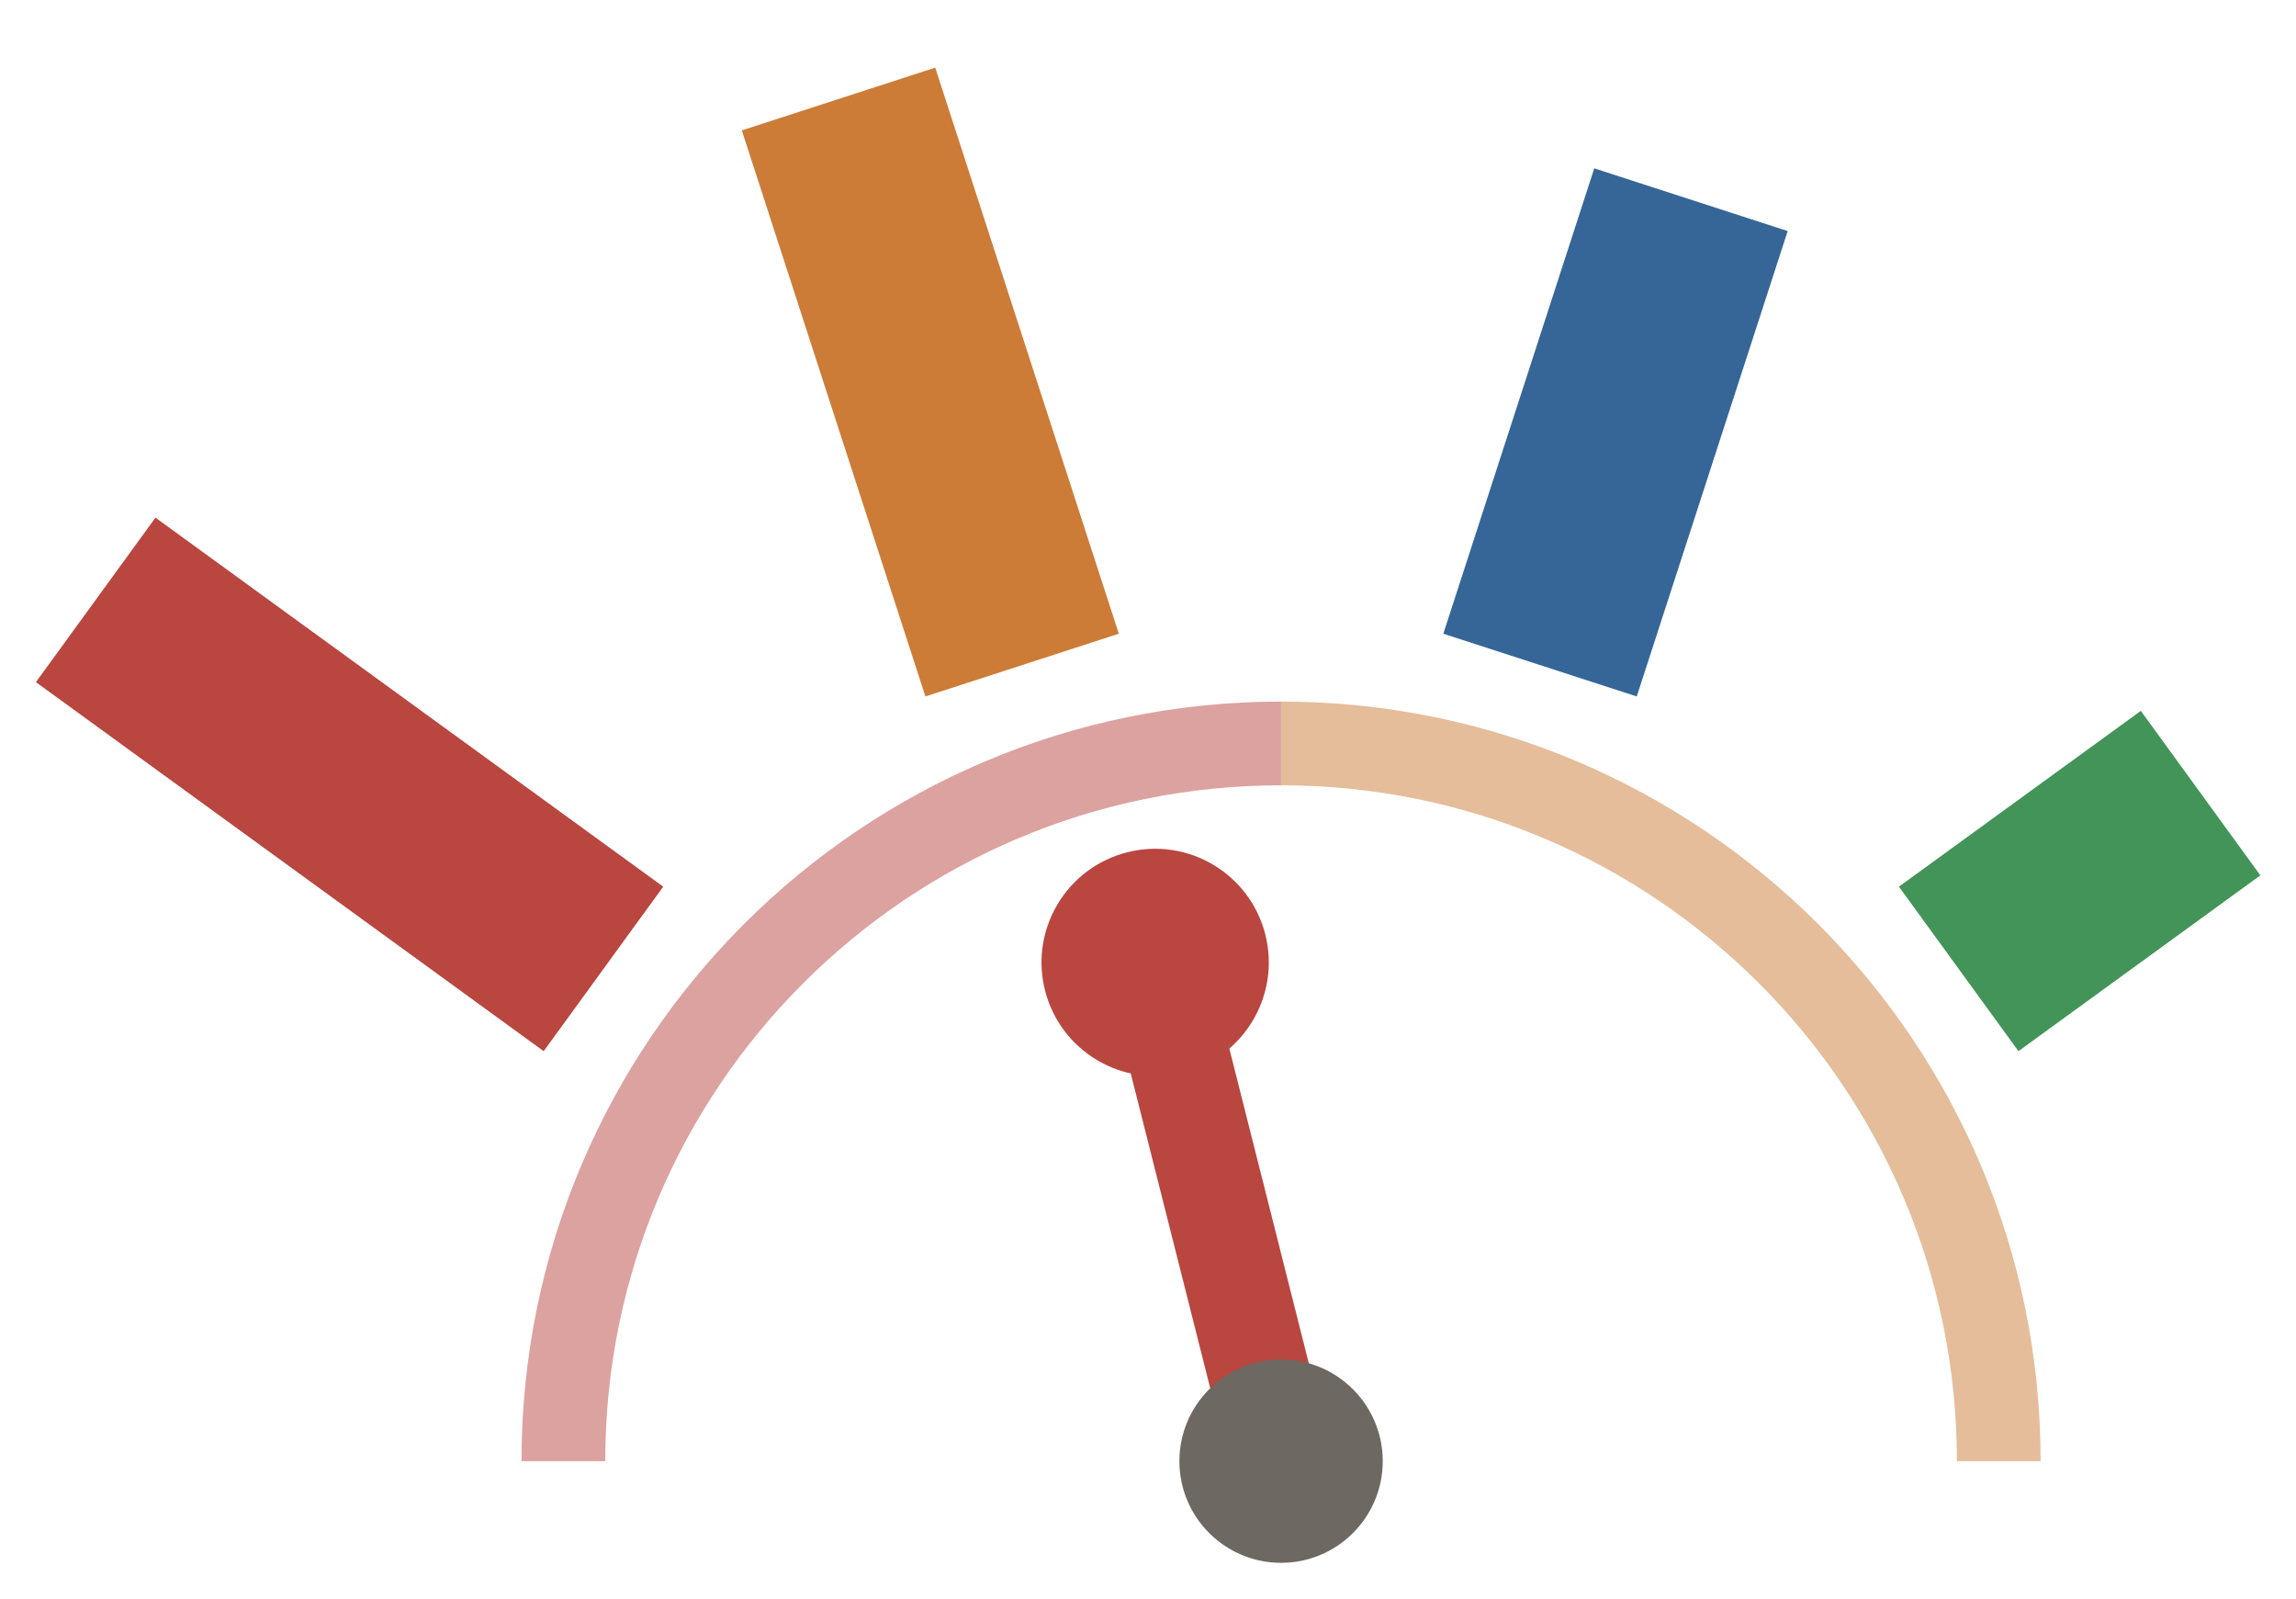
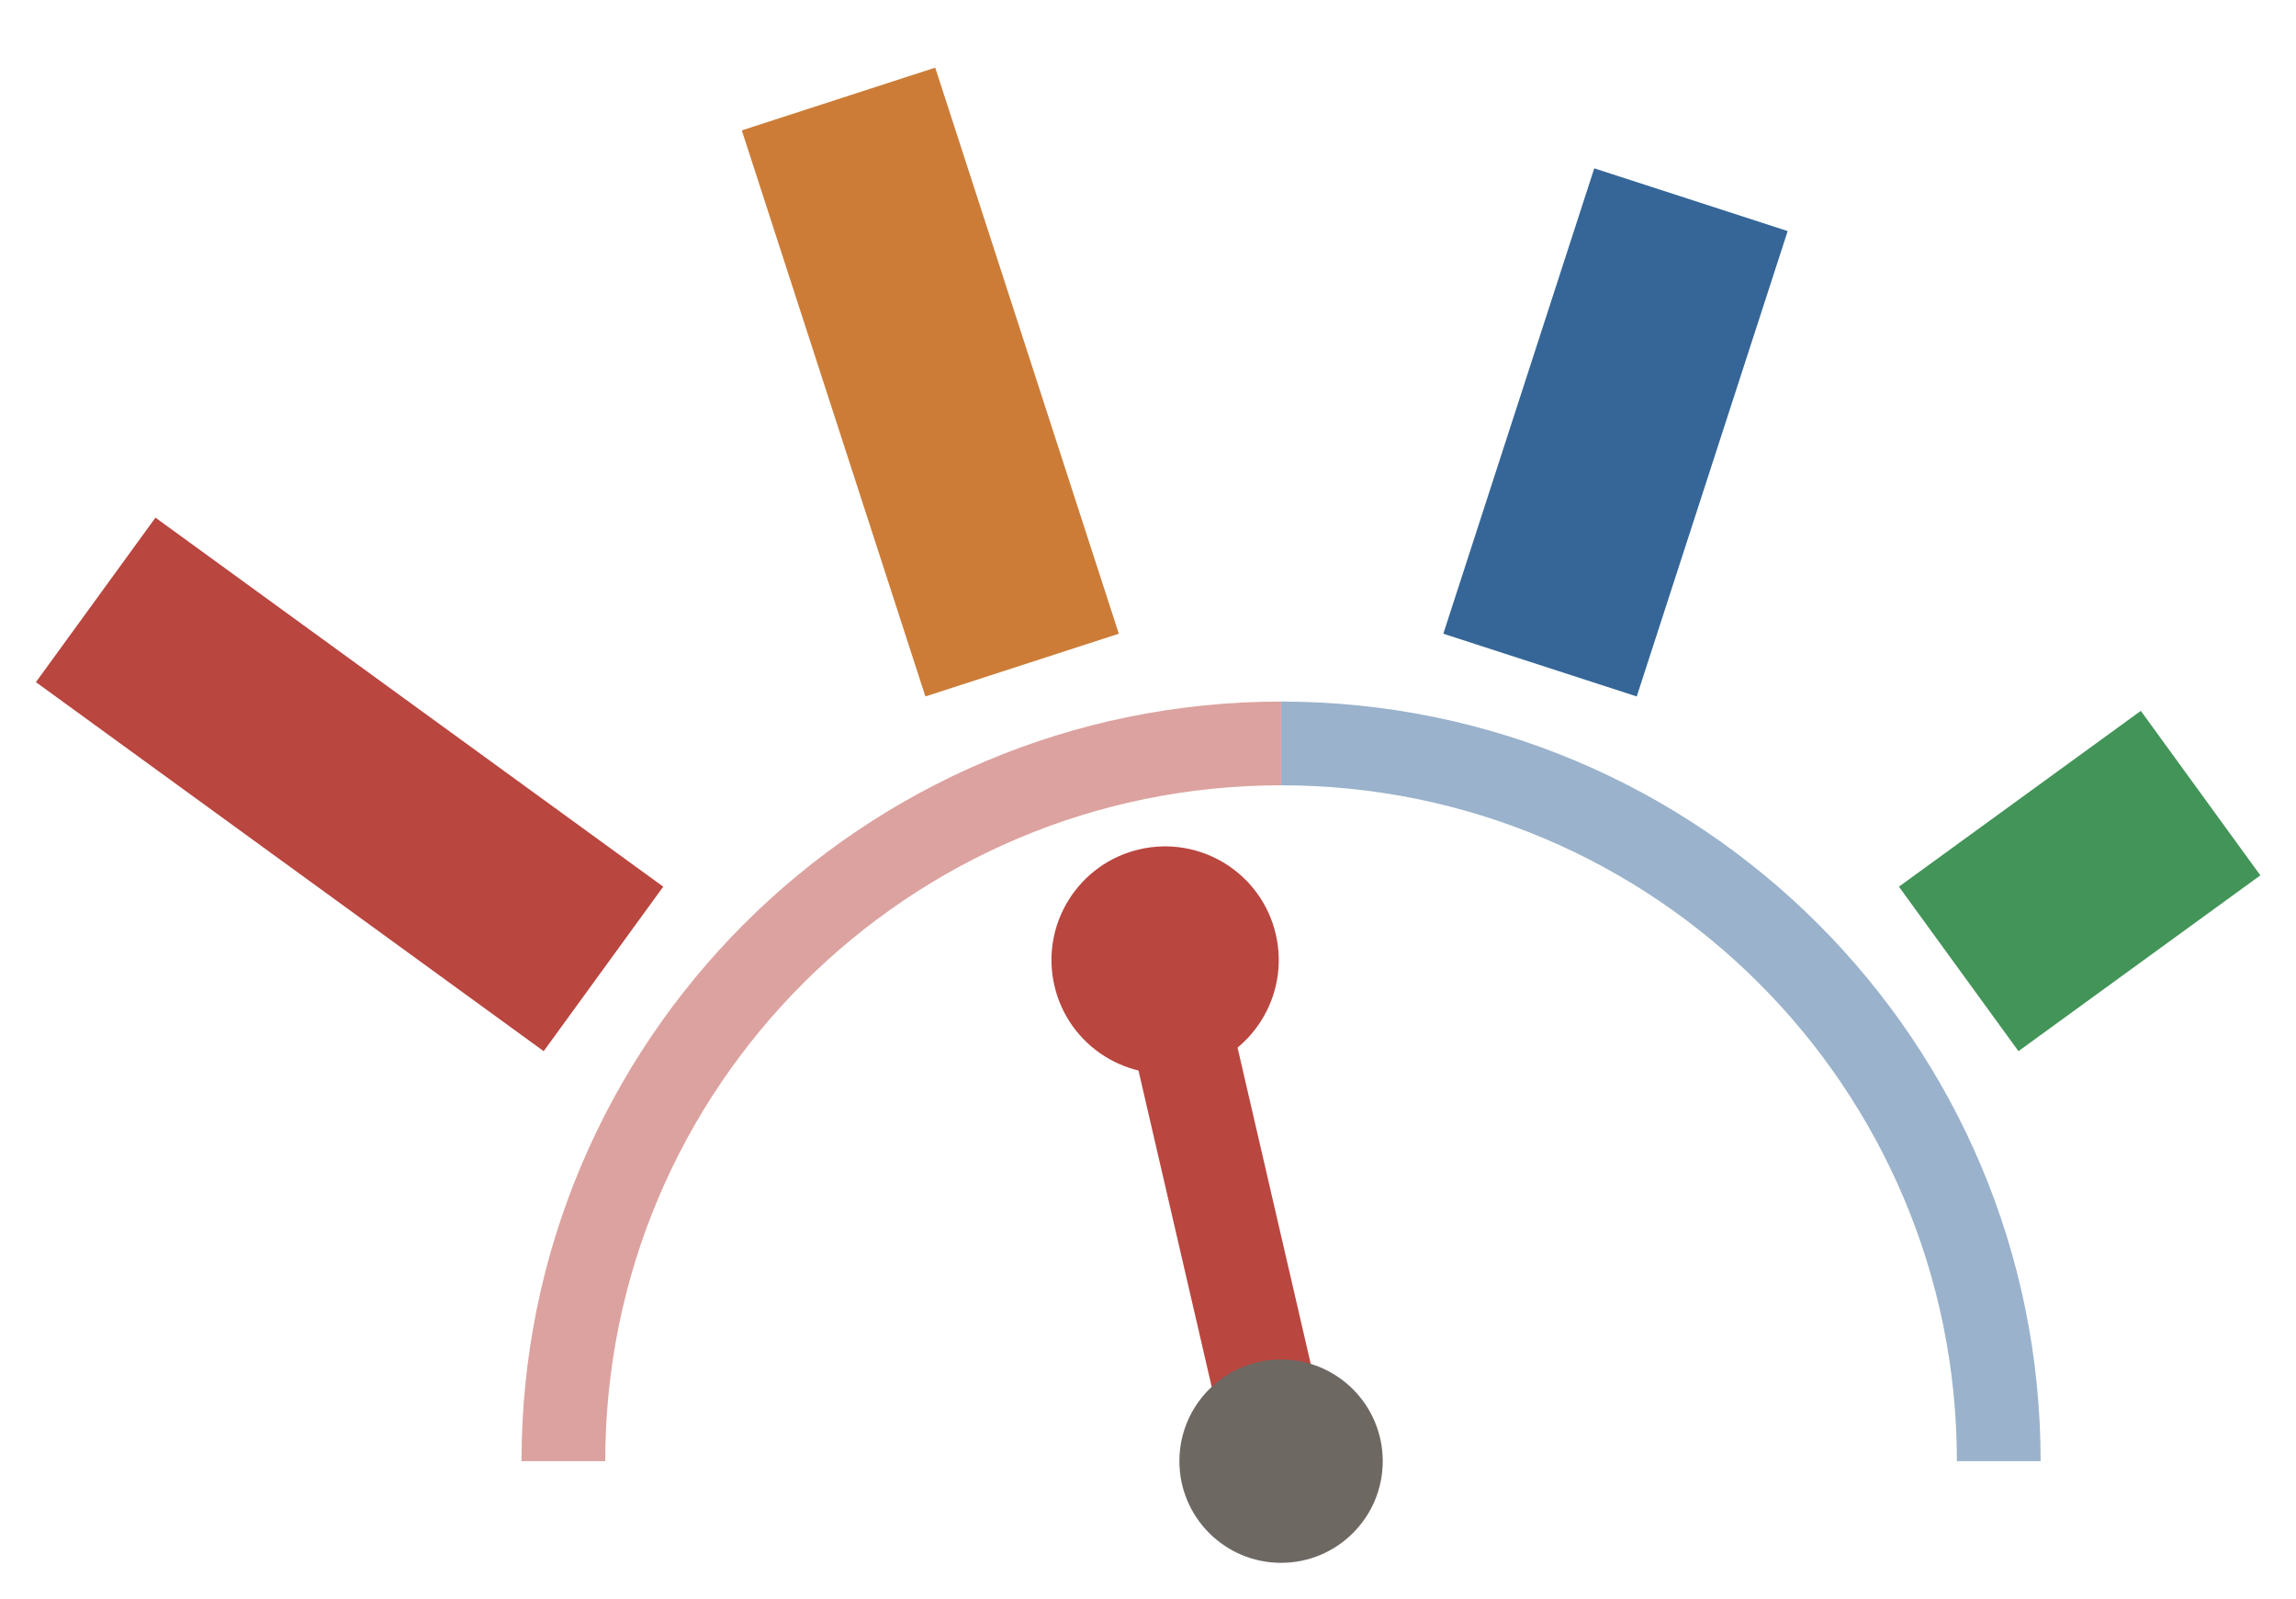
<svg xmlns="http://www.w3.org/2000/svg" viewBox="0.58 0.07 38.39 26.73">
  <path d="M 10 24.5 A 12 12 0 0 1 22 12.5" fill="none" stroke="#b9463f" stroke-width="1.4" opacity="0.5" />
-   <path d="M 22 12.5 A 12 12 0 0 1 34 24.5" fill="none" stroke="#cc7c37" stroke-width="1.4" opacity="0.5" />
+   <path d="M 22 12.5 A 12 12 0 0 1 34 24.5" fill="none" stroke="#356697" stroke-width="1.4" opacity="0.5" />
  <line x1="10.67" y1="16.27" x2="2.18" y2="10.1" stroke="#b9463f" stroke-width="3.4" stroke-linecap="butt" stroke-dasharray="10.5 10.5" />
  <line x1="17.67" y1="11.19" x2="14.43" y2="1.2" stroke="#cc7c37" stroke-width="3.4" stroke-linecap="butt" stroke-dasharray="9.95 10.5" />
  <line x1="26.33" y1="11.19" x2="29.57" y2="1.2" stroke="#356697" stroke-width="3.4" stroke-linecap="butt" stroke-dasharray="8.18 10.5" />
  <line x1="33.33" y1="16.27" x2="41.82" y2="10.1" stroke="#439458" stroke-width="3.4" stroke-linecap="butt" stroke-dasharray="5 10.5" />
  <g transform="translate(22, 24.5)">
-     <g transform="rotate(-14.17)">
+     <g transform="rotate(-13.03)">
      <line x1="0" y1="0" x2="0" y2="-8.6" stroke="#b9463f" stroke-width="1.7" stroke-linecap="round" />
      <circle cx="0" cy="-8.6" r="1.9" fill="#b9463f" />
    </g>
  </g>
  <circle cx="22" cy="24.5" r="1.7" fill="#6e6863" />
</svg>
